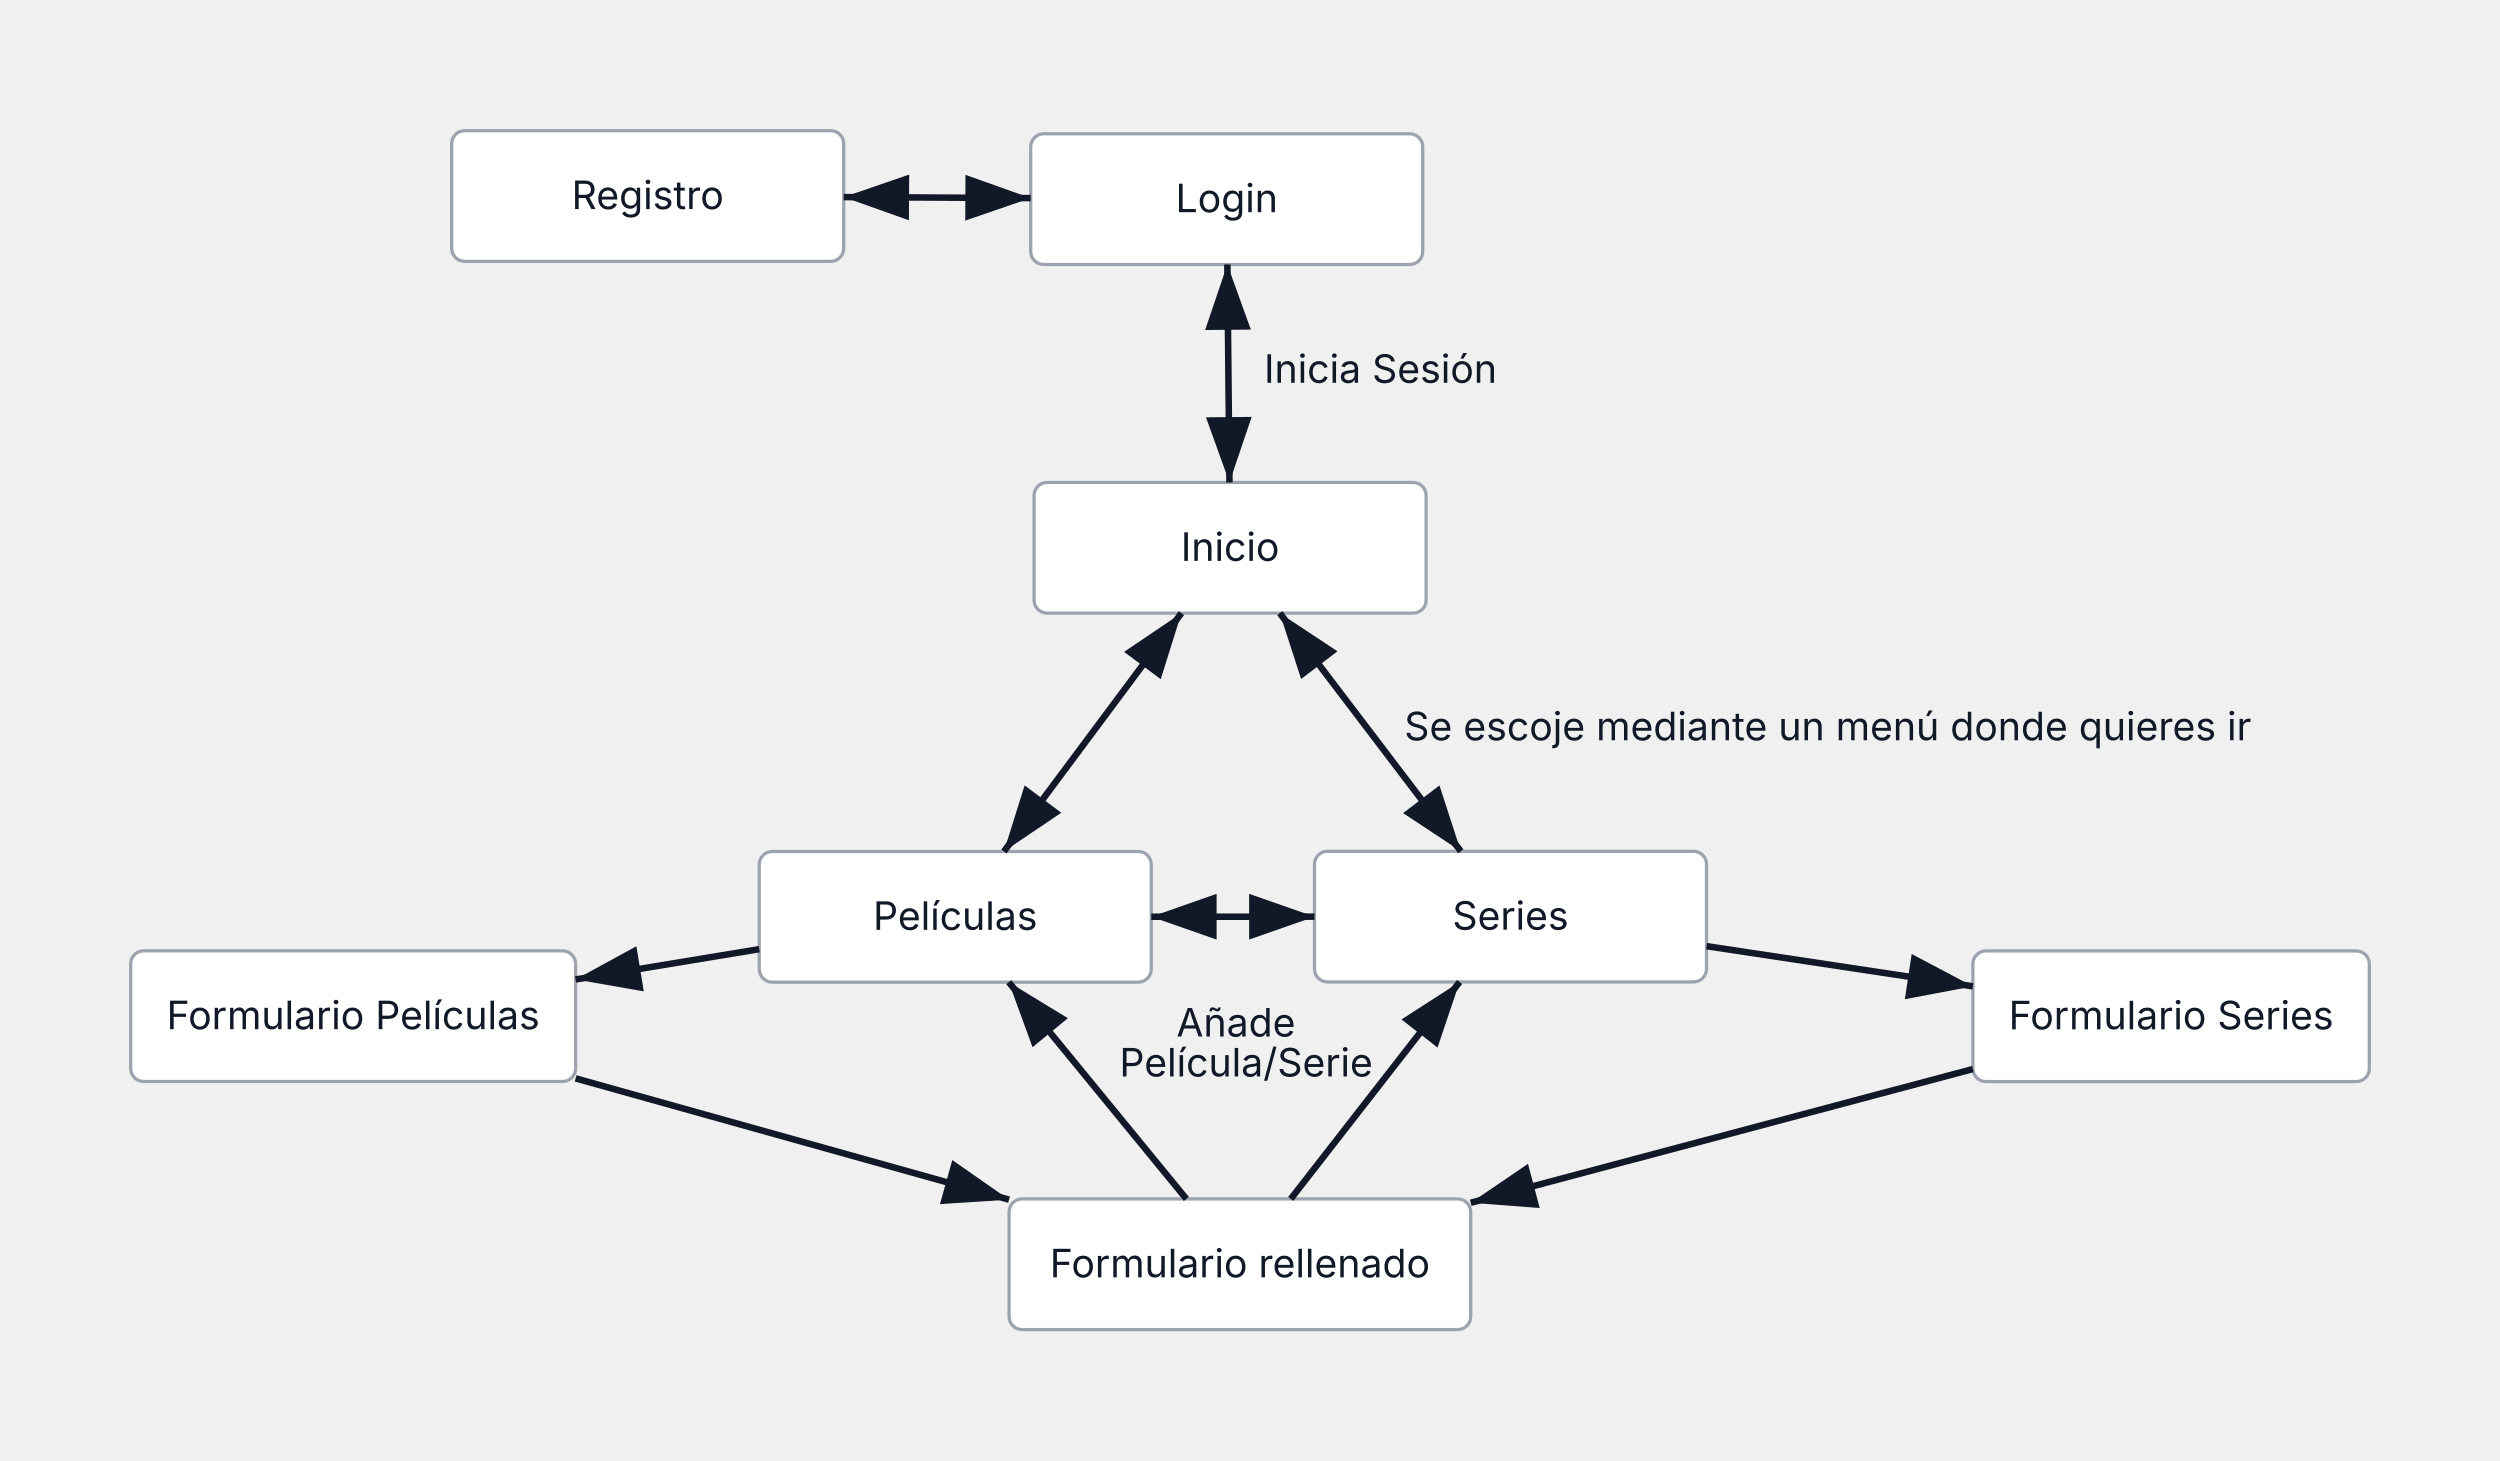
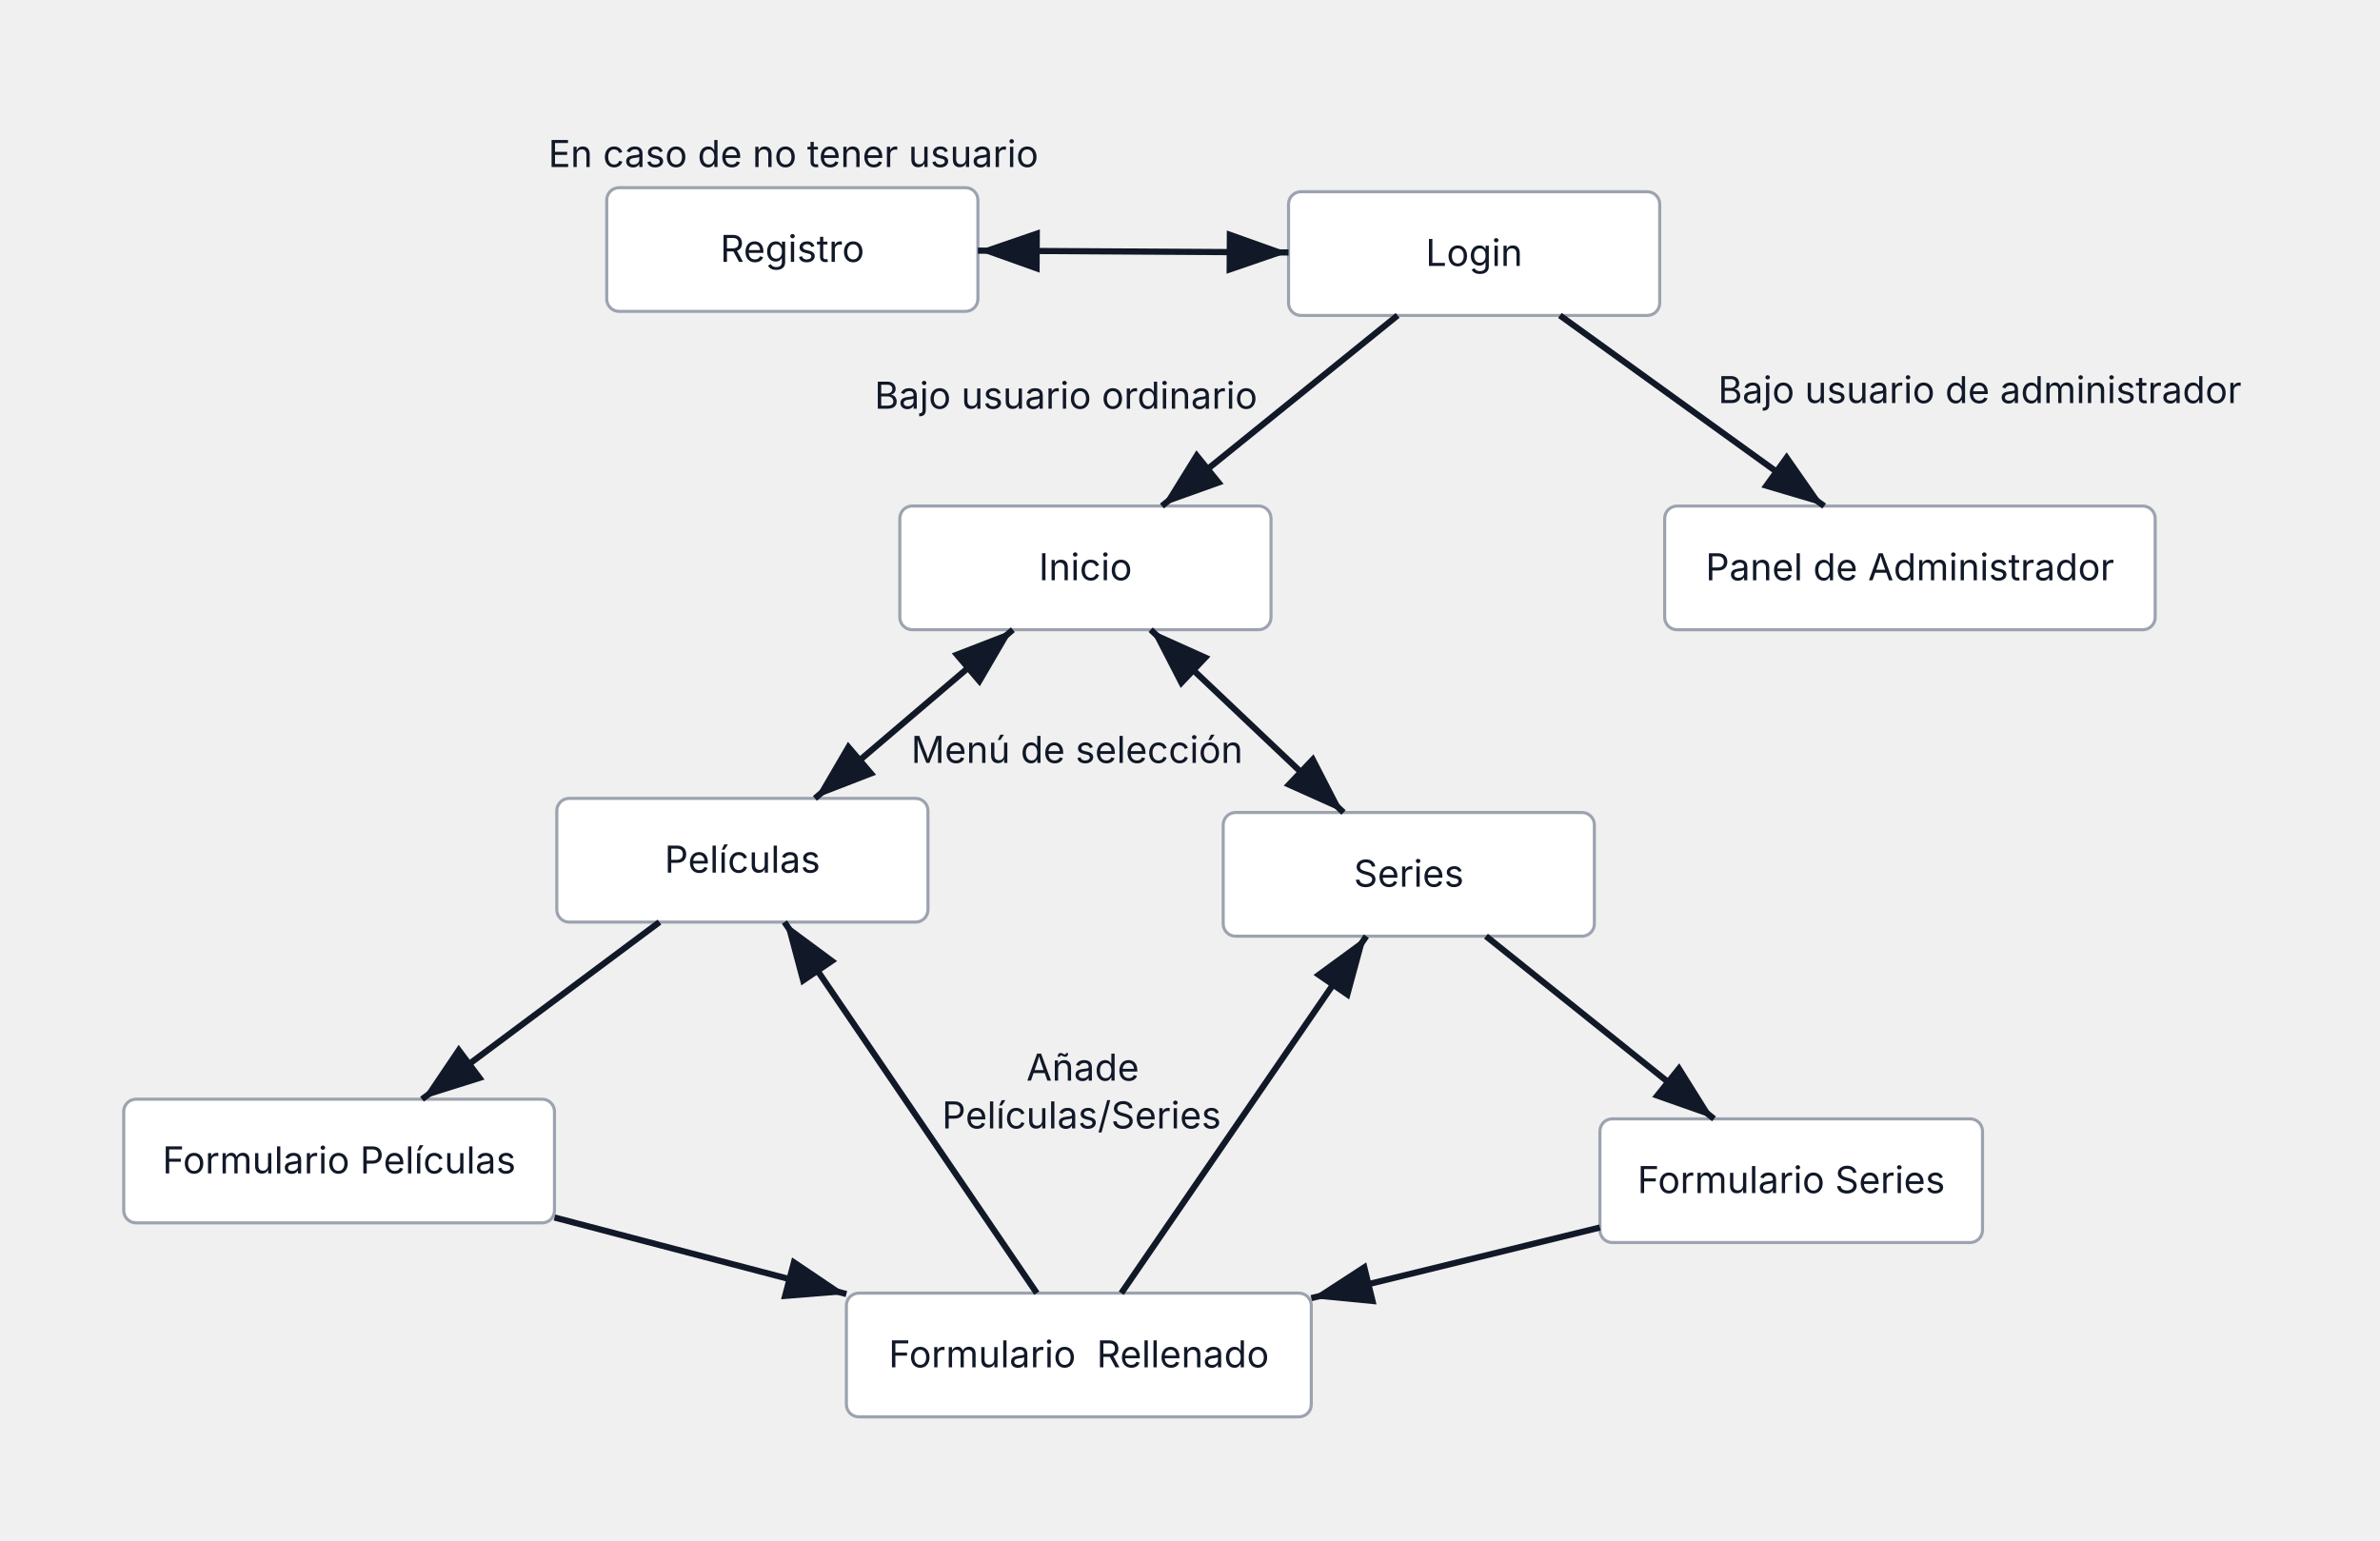
- <svg xmlns="http://www.w3.org/2000/svg" width="765.219" height="446.969" viewBox="0 0 765.219 446.969">
+ <svg xmlns="http://www.w3.org/2000/svg" width="769.469" height="498.156" viewBox="0 0 769.469 498.156">
  <defs>
    <style>
      text { font-family: system-ui, -apple-system, "Segoe UI", sans-serif; font-size: 12px; fill: #111827; }
      .shape-rect { fill: #ffffff; stroke: #9ca3af; stroke-width: 1; }
      .shape-entity { fill: #ffffff; stroke: #111827; stroke-width: 2; }
      .shape-circle { fill: #ffffff; stroke: #9ca3af; stroke-width: 1; }
      .shape-pill { fill: #ffffff; stroke: #9ca3af; stroke-width: 1; }
      .shape-db { fill: #ffffff; stroke: #9ca3af; stroke-width: 1; }
      .conn { stroke: #111827; stroke-width: 2; fill: none; }
    </style>
    <marker id="arrow-end" markerWidth="10" markerHeight="7" refX="10" refY="3.5" orient="auto" markerUnits="strokeWidth">
      <polygon points="0 0, 10 3.5, 0 7" fill="#111827" />
    </marker>
    <marker id="arrow-start" markerWidth="10" markerHeight="7" refX="0" refY="3.5" orient="auto" markerUnits="strokeWidth">
      <polygon points="10 0, 0 3.5, 10 7" fill="#111827" />
    </marker>
  </defs>
-   <rect class="shape-rect" x="315.484" y="40.953" width="120" height="40" rx="4" ry="4" />
-   <text x="375.484" y="64.953" text-anchor="middle">Login</text>
-   <rect class="shape-rect" x="138.25" y="40" width="120" height="40" rx="4" ry="4" />
-   <text x="198.25" y="64" text-anchor="middle">Registro</text>
-   <rect class="shape-rect" x="316.516" y="147.672" width="120" height="40" rx="4" ry="4" />
-   <text x="376.516" y="171.672" text-anchor="middle">Inicio</text>
-   <rect class="shape-rect" x="402.344" y="260.563" width="120" height="40" rx="4" ry="4" />
-   <text x="462.344" y="284.563" text-anchor="middle">Series</text>
-   <rect class="shape-rect" x="232.391" y="260.625" width="120" height="40" rx="4" ry="4" />
-   <text x="292.391" y="284.625" text-anchor="middle">Películas</text>
-   <rect class="shape-rect" x="40" y="291.031" width="136.187" height="40" rx="4" ry="4" />
-   <text x="108.094" y="315.031" text-anchor="middle">Formulario Películas</text>
-   <rect class="shape-rect" x="308.859" y="366.969" width="141.312" height="40" rx="4" ry="4" />
-   <text x="379.516" y="390.969" text-anchor="middle">Formulario rellenado</text>
-   <rect class="shape-rect" x="603.875" y="291.062" width="121.344" height="40" rx="4" ry="4" />
-   <text x="664.547" y="315.062" text-anchor="middle">Formulario Series</text>
-   <text x="342.641" y="329.5">Película/Serie</text>
-   <text x="360.078" y="317.266">Añade</text>
-   <text x="386.891" y="117.172">Inicia Sesión</text>
-   <text x="429.828" y="226.594">Se escoje mediante un menú donde quieres ir</text>
-   <path class="conn" d="M 258.25 60.323 L 315.484 60.63" marker-start="url(#arrow-start)" marker-end="url(#arrow-end)" />
-   <path class="conn" d="M 375.678 80.953 L 376.322 147.672" marker-start="url(#arrow-start)" marker-end="url(#arrow-end)" />
-   <path class="conn" d="M 391.721 187.672 L 447.138 260.563" marker-start="url(#arrow-start)" marker-end="url(#arrow-end)" />
-   <path class="conn" d="M 361.62 187.672 L 307.286 260.625" marker-start="url(#arrow-start)" marker-end="url(#arrow-end)" />
-   <path class="conn" d="M 352.391 280.603 L 402.344 280.585" marker-start="url(#arrow-start)" marker-end="url(#arrow-end)" />
-   <path class="conn" d="M 232.391 290.524 L 176.187 299.797" marker-end="url(#arrow-end)" />
-   <path class="conn" d="M 176.187 330.082 L 308.859 367.201" marker-end="url(#arrow-end)" />
-   <path class="conn" d="M 363.13 366.969 L 308.776 300.625" marker-end="url(#arrow-end)" />
-   <path class="conn" d="M 395.084 366.969 L 446.775 300.563" marker-end="url(#arrow-end)" />
-   <path class="conn" d="M 522.344 289.613 L 603.875 301.911" marker-end="url(#arrow-end)" />
-   <path class="conn" d="M 603.875 327.22 L 450.172 368.152" marker-end="url(#arrow-end)" />
+   <rect class="shape-rect" x="416.594" y="62" width="120" height="40" rx="4" ry="4" />
+   <text x="476.594" y="86" text-anchor="middle">Login</text>
+   <rect class="shape-rect" x="196.156" y="60.687" width="120" height="40" rx="4" ry="4" />
+   <text x="256.156" y="84.687" text-anchor="middle">Registro</text>
+   <rect class="shape-rect" x="290.922" y="163.625" width="120" height="40" rx="4" ry="4" />
+   <text x="350.922" y="187.625" text-anchor="middle">Inicio</text>
+   <rect class="shape-rect" x="538.203" y="163.641" width="158.578" height="40" rx="4" ry="4" />
+   <text x="617.492" y="187.641" text-anchor="middle">Panel de Administrador</text>
+   <rect class="shape-rect" x="180.016" y="258.172" width="120" height="40" rx="4" ry="4" />
+   <text x="240.016" y="282.172" text-anchor="middle">Películas</text>
+   <rect class="shape-rect" x="395.469" y="262.734" width="120" height="40" rx="4" ry="4" />
+   <text x="455.469" y="286.734" text-anchor="middle">Series</text>
+   <rect class="shape-rect" x="40" y="355.438" width="139.266" height="40" rx="4" ry="4" />
+   <text x="109.633" y="379.438" text-anchor="middle">Formulario Películas</text>
+   <rect class="shape-rect" x="517.266" y="361.797" width="123.688" height="40" rx="4" ry="4" />
+   <text x="579.109" y="385.797" text-anchor="middle">Formulario Series</text>
+   <rect class="shape-rect" x="273.641" y="418.156" width="150.312" height="40" rx="4" ry="4" />
+   <text x="348.797" y="442.156" text-anchor="middle">Formulario  Rellenado</text>
+   <text x="331.828" y="349.438">Añade</text>
+   <text x="304.547" y="364.891">Películas/Series</text>
+   <text x="555.453" y="130.344">Bajo usuario de administrador</text>
+   <text x="282.734" y="132.156">Bajo usuario ordinario</text>
+   <text x="294.578" y="246.703">Menú de selección</text>
+   <text x="177.266" y="54">En caso de no tener usuario</text>
+   <path class="conn" d="M 316.156 81.045 L 416.594 81.643" marker-start="url(#arrow-start)" marker-end="url(#arrow-end)" />
+   <path class="conn" d="M 504.319 102 L 589.767 163.641" marker-end="url(#arrow-end)" />
+   <path class="conn" d="M 451.861 102 L 375.654 163.625" marker-end="url(#arrow-end)" />
+   <path class="conn" d="M 263.476 258.172 L 327.461 203.625" marker-start="url(#arrow-start)" marker-end="url(#arrow-end)" />
+   <path class="conn" d="M 372.019 203.625 L 434.371 262.734" marker-start="url(#arrow-start)" marker-end="url(#arrow-end)" />
+   <path class="conn" d="M 213.206 298.172 L 136.442 355.438" marker-end="url(#arrow-end)" />
+   <path class="conn" d="M 179.266 393.698 L 273.641 418.447" marker-end="url(#arrow-end)" />
+   <path class="conn" d="M 517.266 396.931 L 423.953 419.765" marker-end="url(#arrow-end)" />
+   <path class="conn" d="M 480.431 302.734 L 554.147 361.797" marker-end="url(#arrow-end)" />
+   <path class="conn" d="M 362.524 418.156 L 441.742 302.734" marker-end="url(#arrow-end)" />
+   <path class="conn" d="M 335.198 418.156 L 253.615 298.172" marker-end="url(#arrow-end)" />
</svg>
